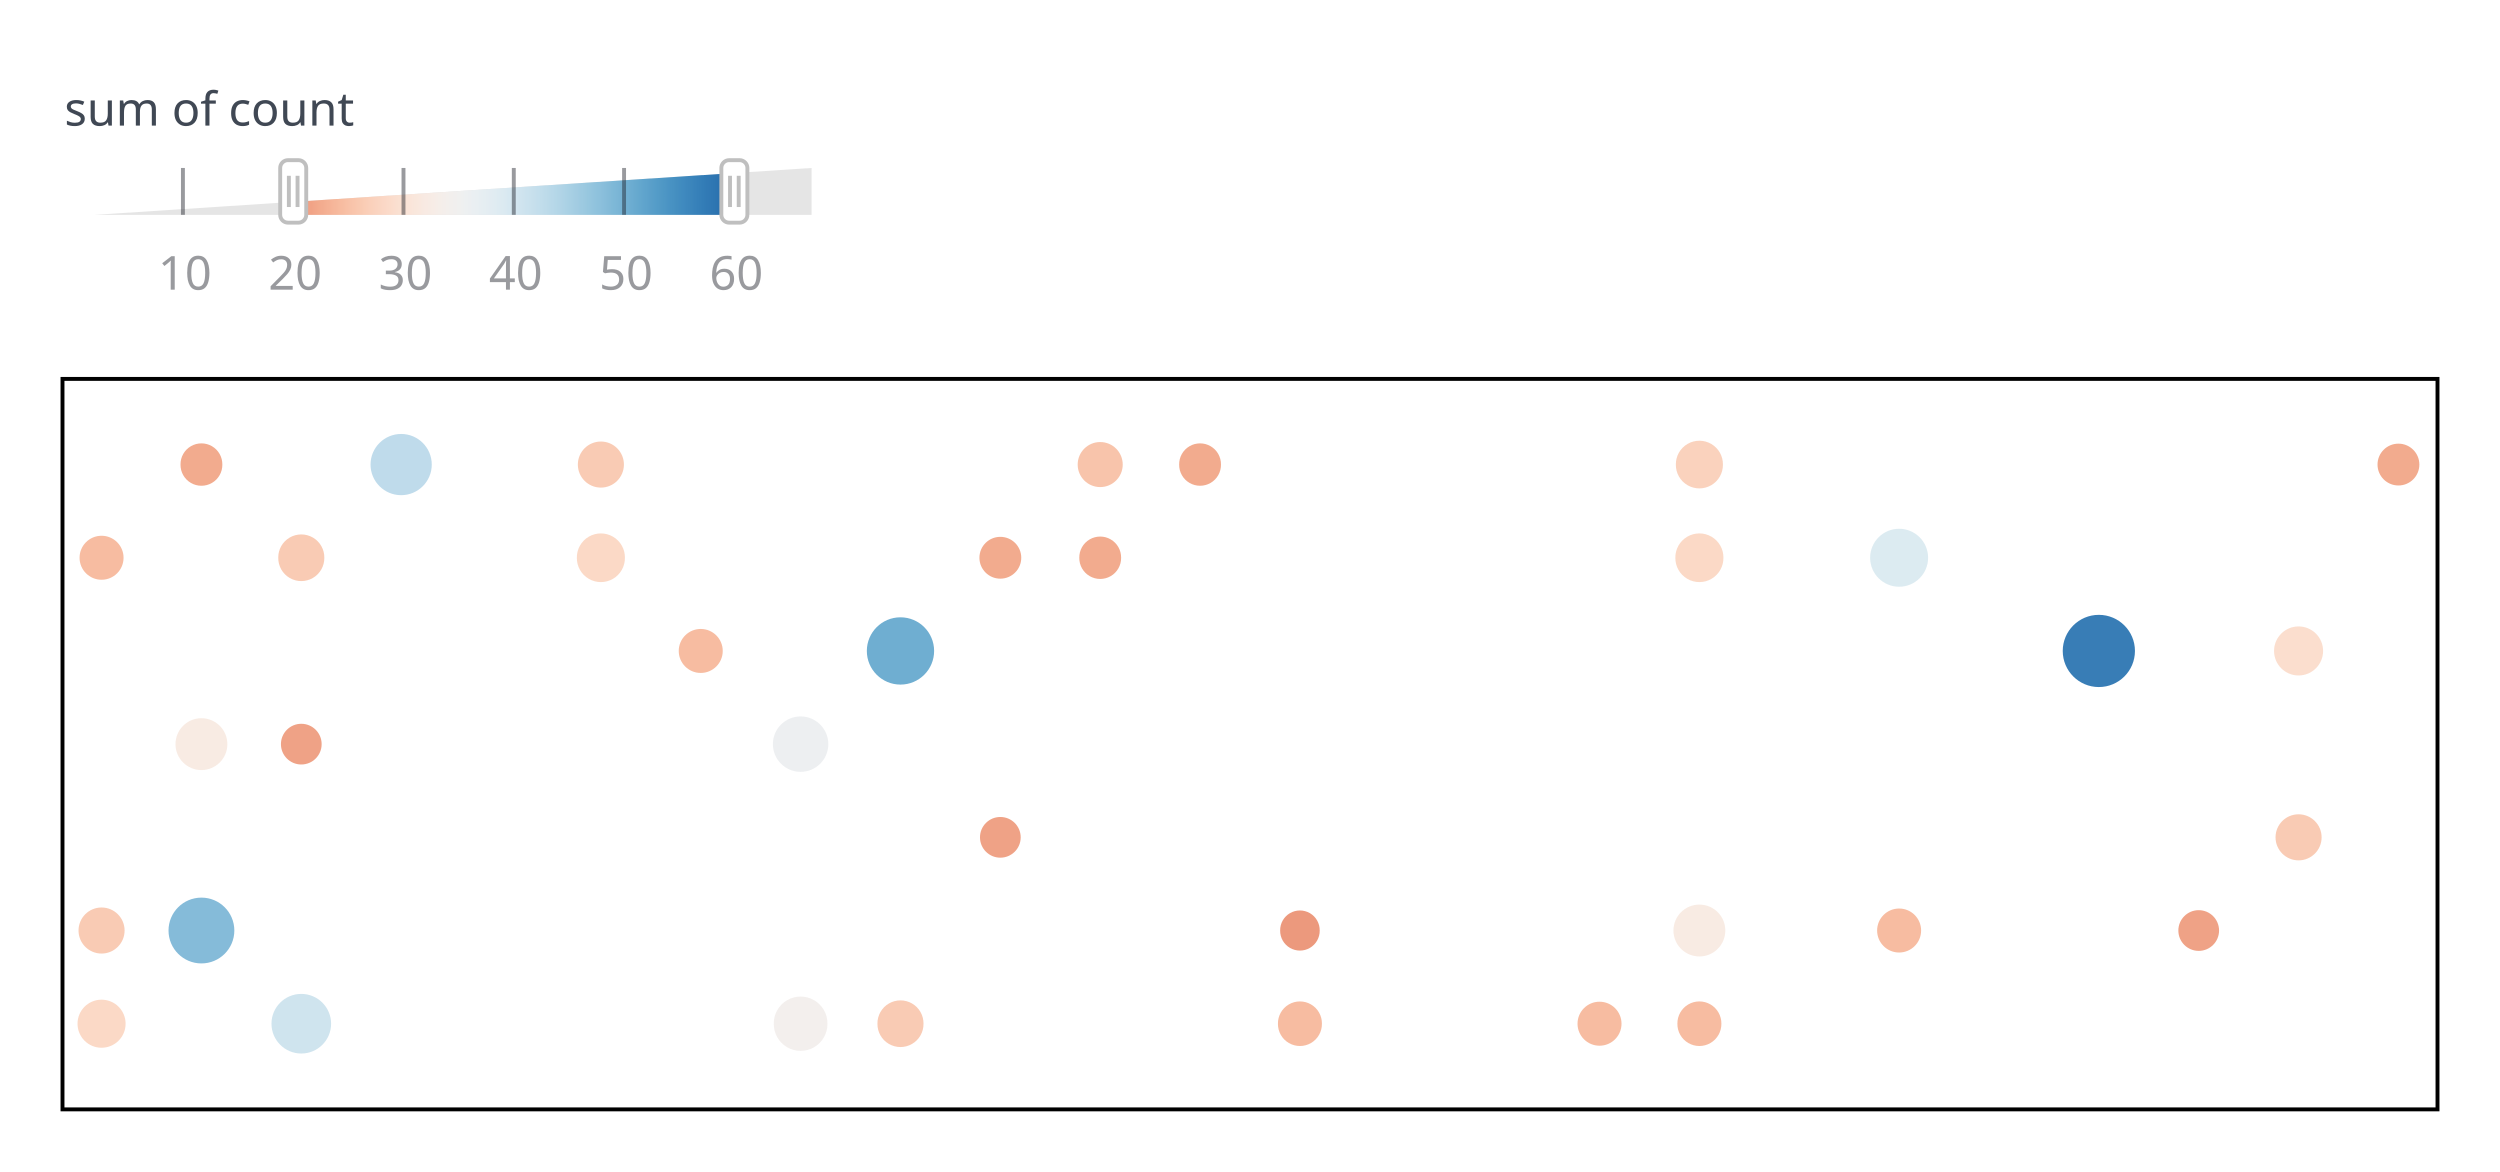
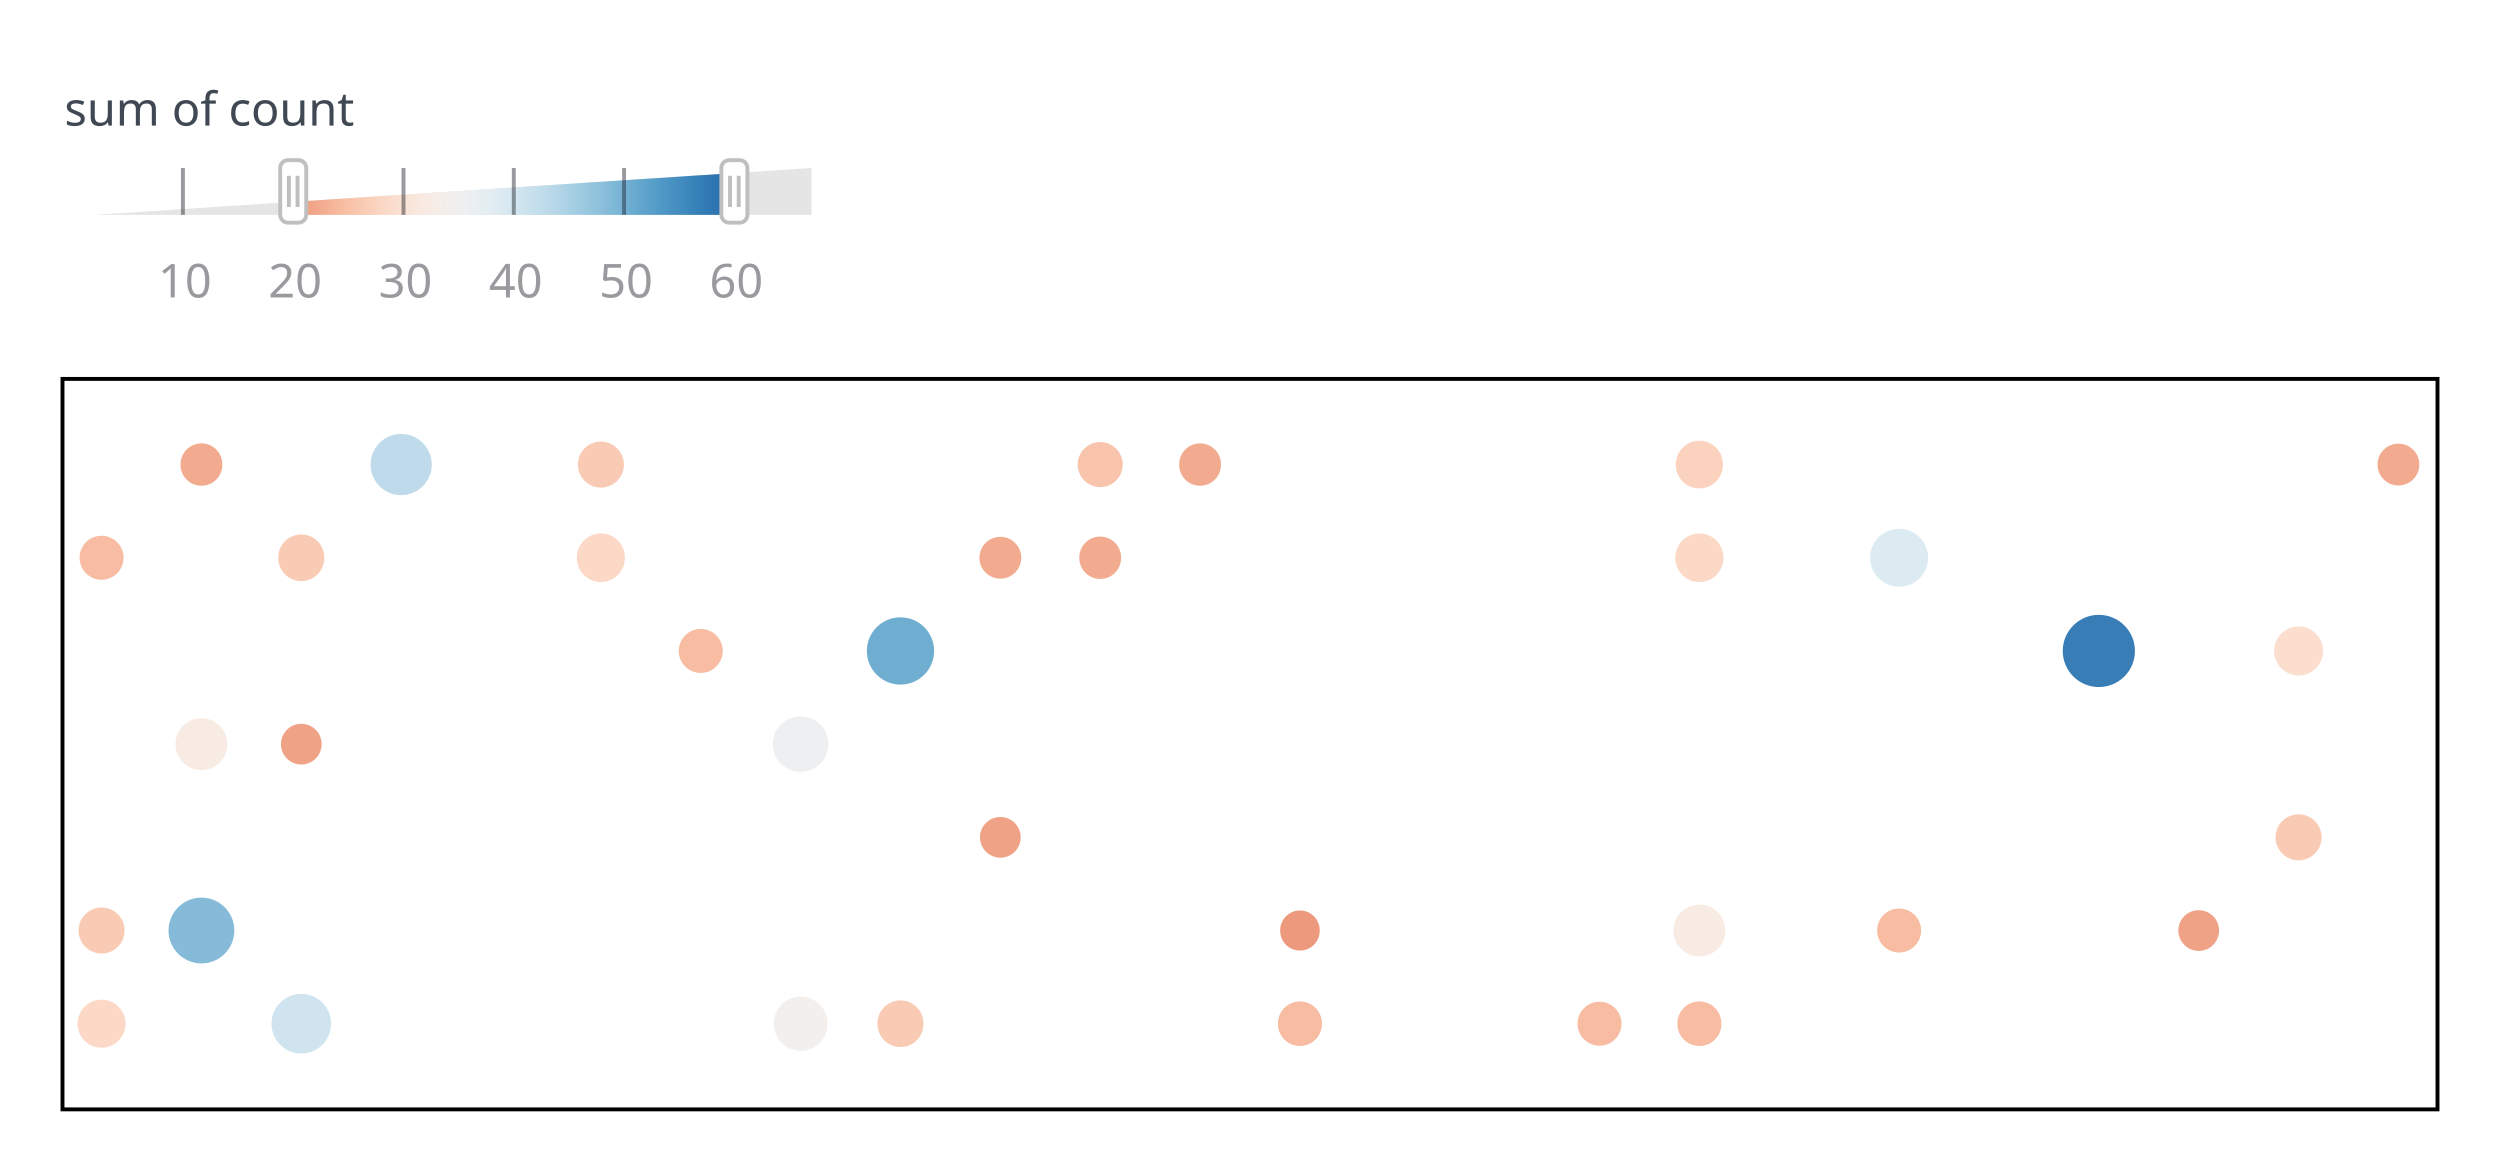
<svg xmlns="http://www.w3.org/2000/svg" width="640" height="300" style="background: transparent;" color-interpolation-filters="sRGB">
  <defs>
    <clipPath transform="matrix(1,0,0,1,-24.24,-43)" id="clip-path-92-91">
      <use href="#g-svg-92" transform="matrix(1,0,0,1,24.24,43)" />
    </clipPath>
    <linearGradient gradientUnits="userSpaceOnUse" id="g-pattern-2" x1="0" y1="6" x2="183.52" y2="6">
      <stop offset="0" stop-color="rgba(103,0,31,1)" />
      <stop offset="0.005" stop-color="rgba(107,1,32,1)" />
      <stop offset="0.01" stop-color="rgba(111,2,32,1)" />
      <stop offset="0.015" stop-color="rgba(114,4,33,1)" />
      <stop offset="0.02" stop-color="rgba(118,5,33,1)" />
      <stop offset="0.025" stop-color="rgba(122,6,34,1)" />
      <stop offset="0.03" stop-color="rgba(125,7,35,1)" />
      <stop offset="0.035" stop-color="rgba(129,9,35,1)" />
      <stop offset="0.04" stop-color="rgba(133,10,36,1)" />
      <stop offset="0.045" stop-color="rgba(136,12,37,1)" />
      <stop offset="0.05" stop-color="rgba(140,13,37,1)" />
      <stop offset="0.055" stop-color="rgba(143,15,38,1)" />
      <stop offset="0.06" stop-color="rgba(147,16,39,1)" />
      <stop offset="0.065" stop-color="rgba(150,18,40,1)" />
      <stop offset="0.07" stop-color="rgba(154,20,41,1)" />
      <stop offset="0.075" stop-color="rgba(157,22,42,1)" />
      <stop offset="0.08" stop-color="rgba(160,23,43,1)" />
      <stop offset="0.085" stop-color="rgba(163,25,44,1)" />
      <stop offset="0.09" stop-color="rgba(166,28,45,1)" />
      <stop offset="0.095" stop-color="rgba(169,30,46,1)" />
      <stop offset="0.101" stop-color="rgba(172,32,47,1)" />
      <stop offset="0.106" stop-color="rgba(175,35,48,1)" />
      <stop offset="0.111" stop-color="rgba(177,37,49,1)" />
      <stop offset="0.116" stop-color="rgba(180,40,51,1)" />
      <stop offset="0.121" stop-color="rgba(182,43,52,1)" />
      <stop offset="0.126" stop-color="rgba(185,46,53,1)" />
      <stop offset="0.131" stop-color="rgba(187,49,55,1)" />
      <stop offset="0.136" stop-color="rgba(189,52,56,1)" />
      <stop offset="0.141" stop-color="rgba(191,55,58,1)" />
      <stop offset="0.146" stop-color="rgba(193,58,59,1)" />
      <stop offset="0.151" stop-color="rgba(195,61,61,1)" />
      <stop offset="0.156" stop-color="rgba(197,65,63,1)" />
      <stop offset="0.161" stop-color="rgba(199,68,65,1)" />
      <stop offset="0.166" stop-color="rgba(201,72,66,1)" />
      <stop offset="0.171" stop-color="rgba(203,75,68,1)" />
      <stop offset="0.176" stop-color="rgba(205,79,70,1)" />
      <stop offset="0.181" stop-color="rgba(207,82,72,1)" />
      <stop offset="0.186" stop-color="rgba(208,86,74,1)" />
      <stop offset="0.191" stop-color="rgba(210,89,76,1)" />
      <stop offset="0.196" stop-color="rgba(212,93,78,1)" />
      <stop offset="0.201" stop-color="rgba(213,96,81,1)" />
      <stop offset="0.206" stop-color="rgba(215,100,83,1)" />
      <stop offset="0.211" stop-color="rgba(217,103,85,1)" />
      <stop offset="0.216" stop-color="rgba(218,107,87,1)" />
      <stop offset="0.221" stop-color="rgba(220,110,90,1)" />
      <stop offset="0.226" stop-color="rgba(221,114,92,1)" />
      <stop offset="0.231" stop-color="rgba(223,117,95,1)" />
      <stop offset="0.236" stop-color="rgba(224,121,97,1)" />
      <stop offset="0.241" stop-color="rgba(226,124,100,1)" />
      <stop offset="0.246" stop-color="rgba(227,128,102,1)" />
      <stop offset="0.251" stop-color="rgba(229,131,105,1)" />
      <stop offset="0.256" stop-color="rgba(230,134,108,1)" />
      <stop offset="0.261" stop-color="rgba(232,138,110,1)" />
      <stop offset="0.266" stop-color="rgba(233,141,113,1)" />
      <stop offset="0.271" stop-color="rgba(234,144,116,1)" />
      <stop offset="0.276" stop-color="rgba(235,148,119,1)" />
      <stop offset="0.281" stop-color="rgba(237,151,122,1)" />
      <stop offset="0.286" stop-color="rgba(238,154,125,1)" />
      <stop offset="0.291" stop-color="rgba(239,157,128,1)" />
      <stop offset="0.296" stop-color="rgba(240,160,131,1)" />
      <stop offset="0.302" stop-color="rgba(241,163,134,1)" />
      <stop offset="0.307" stop-color="rgba(242,166,137,1)" />
      <stop offset="0.312" stop-color="rgba(243,170,140,1)" />
      <stop offset="0.317" stop-color="rgba(243,172,143,1)" />
      <stop offset="0.322" stop-color="rgba(244,175,146,1)" />
      <stop offset="0.327" stop-color="rgba(245,178,149,1)" />
      <stop offset="0.332" stop-color="rgba(246,181,153,1)" />
      <stop offset="0.337" stop-color="rgba(246,184,156,1)" />
      <stop offset="0.342" stop-color="rgba(247,187,159,1)" />
      <stop offset="0.347" stop-color="rgba(247,189,162,1)" />
      <stop offset="0.352" stop-color="rgba(248,192,166,1)" />
      <stop offset="0.357" stop-color="rgba(248,195,169,1)" />
      <stop offset="0.362" stop-color="rgba(249,197,172,1)" />
      <stop offset="0.367" stop-color="rgba(249,200,175,1)" />
      <stop offset="0.372" stop-color="rgba(249,202,178,1)" />
      <stop offset="0.377" stop-color="rgba(250,205,181,1)" />
      <stop offset="0.382" stop-color="rgba(250,207,185,1)" />
      <stop offset="0.387" stop-color="rgba(250,209,188,1)" />
      <stop offset="0.392" stop-color="rgba(250,211,191,1)" />
      <stop offset="0.397" stop-color="rgba(250,213,194,1)" />
      <stop offset="0.402" stop-color="rgba(251,215,197,1)" />
      <stop offset="0.407" stop-color="rgba(251,217,200,1)" />
      <stop offset="0.412" stop-color="rgba(251,219,202,1)" />
      <stop offset="0.417" stop-color="rgba(251,221,205,1)" />
      <stop offset="0.422" stop-color="rgba(250,223,208,1)" />
      <stop offset="0.427" stop-color="rgba(250,225,210,1)" />
      <stop offset="0.432" stop-color="rgba(250,226,213,1)" />
      <stop offset="0.437" stop-color="rgba(250,228,216,1)" />
      <stop offset="0.442" stop-color="rgba(250,229,218,1)" />
      <stop offset="0.447" stop-color="rgba(249,231,220,1)" />
      <stop offset="0.452" stop-color="rgba(249,232,222,1)" />
      <stop offset="0.457" stop-color="rgba(248,233,225,1)" />
      <stop offset="0.462" stop-color="rgba(248,234,227,1)" />
      <stop offset="0.467" stop-color="rgba(247,235,228,1)" />
      <stop offset="0.472" stop-color="rgba(247,236,230,1)" />
      <stop offset="0.477" stop-color="rgba(246,237,232,1)" />
      <stop offset="0.482" stop-color="rgba(245,238,233,1)" />
      <stop offset="0.487" stop-color="rgba(244,238,235,1)" />
      <stop offset="0.492" stop-color="rgba(243,239,236,1)" />
      <stop offset="0.497" stop-color="rgba(242,239,237,1)" />
      <stop offset="0.503" stop-color="rgba(241,239,238,1)" />
      <stop offset="0.508" stop-color="rgba(240,240,239,1)" />
      <stop offset="0.513" stop-color="rgba(239,240,240,1)" />
      <stop offset="0.518" stop-color="rgba(237,240,241,1)" />
      <stop offset="0.523" stop-color="rgba(236,239,241,1)" />
      <stop offset="0.528" stop-color="rgba(234,239,242,1)" />
      <stop offset="0.533" stop-color="rgba(233,239,242,1)" />
      <stop offset="0.538" stop-color="rgba(231,238,242,1)" />
      <stop offset="0.543" stop-color="rgba(229,238,242,1)" />
      <stop offset="0.548" stop-color="rgba(228,237,242,1)" />
      <stop offset="0.553" stop-color="rgba(226,236,242,1)" />
      <stop offset="0.558" stop-color="rgba(224,236,242,1)" />
      <stop offset="0.563" stop-color="rgba(222,235,242,1)" />
      <stop offset="0.568" stop-color="rgba(220,234,241,1)" />
      <stop offset="0.573" stop-color="rgba(218,233,241,1)" />
      <stop offset="0.578" stop-color="rgba(215,232,241,1)" />
      <stop offset="0.583" stop-color="rgba(213,231,240,1)" />
      <stop offset="0.588" stop-color="rgba(211,230,240,1)" />
      <stop offset="0.593" stop-color="rgba(208,228,239,1)" />
      <stop offset="0.598" stop-color="rgba(206,227,238,1)" />
      <stop offset="0.603" stop-color="rgba(203,226,238,1)" />
      <stop offset="0.608" stop-color="rgba(201,225,237,1)" />
      <stop offset="0.613" stop-color="rgba(198,223,236,1)" />
      <stop offset="0.618" stop-color="rgba(195,222,236,1)" />
      <stop offset="0.623" stop-color="rgba(193,221,235,1)" />
      <stop offset="0.628" stop-color="rgba(190,219,234,1)" />
      <stop offset="0.633" stop-color="rgba(187,218,233,1)" />
      <stop offset="0.638" stop-color="rgba(184,216,233,1)" />
      <stop offset="0.643" stop-color="rgba(181,215,232,1)" />
      <stop offset="0.648" stop-color="rgba(178,213,231,1)" />
      <stop offset="0.653" stop-color="rgba(175,211,230,1)" />
      <stop offset="0.658" stop-color="rgba(171,210,229,1)" />
      <stop offset="0.663" stop-color="rgba(168,208,228,1)" />
      <stop offset="0.668" stop-color="rgba(165,206,227,1)" />
      <stop offset="0.673" stop-color="rgba(162,204,226,1)" />
      <stop offset="0.678" stop-color="rgba(158,202,225,1)" />
      <stop offset="0.683" stop-color="rgba(155,201,224,1)" />
      <stop offset="0.688" stop-color="rgba(151,199,223,1)" />
      <stop offset="0.693" stop-color="rgba(148,197,222,1)" />
      <stop offset="0.698" stop-color="rgba(144,195,221,1)" />
      <stop offset="0.704" stop-color="rgba(141,193,220,1)" />
      <stop offset="0.709" stop-color="rgba(137,190,219,1)" />
      <stop offset="0.714" stop-color="rgba(134,188,217,1)" />
      <stop offset="0.719" stop-color="rgba(130,186,216,1)" />
      <stop offset="0.724" stop-color="rgba(126,184,215,1)" />
      <stop offset="0.729" stop-color="rgba(123,182,214,1)" />
      <stop offset="0.734" stop-color="rgba(119,179,212,1)" />
      <stop offset="0.739" stop-color="rgba(115,177,211,1)" />
      <stop offset="0.744" stop-color="rgba(112,175,210,1)" />
      <stop offset="0.749" stop-color="rgba(108,172,209,1)" />
      <stop offset="0.754" stop-color="rgba(104,170,207,1)" />
      <stop offset="0.759" stop-color="rgba(101,168,206,1)" />
      <stop offset="0.764" stop-color="rgba(97,165,205,1)" />
      <stop offset="0.769" stop-color="rgba(94,163,204,1)" />
      <stop offset="0.774" stop-color="rgba(91,160,202,1)" />
      <stop offset="0.779" stop-color="rgba(87,158,201,1)" />
      <stop offset="0.784" stop-color="rgba(84,156,200,1)" />
      <stop offset="0.789" stop-color="rgba(81,153,198,1)" />
      <stop offset="0.794" stop-color="rgba(78,151,197,1)" />
      <stop offset="0.799" stop-color="rgba(75,148,196,1)" />
      <stop offset="0.804" stop-color="rgba(72,146,195,1)" />
      <stop offset="0.809" stop-color="rgba(70,144,193,1)" />
      <stop offset="0.814" stop-color="rgba(67,141,192,1)" />
      <stop offset="0.819" stop-color="rgba(64,139,191,1)" />
      <stop offset="0.824" stop-color="rgba(62,136,190,1)" />
      <stop offset="0.829" stop-color="rgba(60,134,188,1)" />
      <stop offset="0.834" stop-color="rgba(58,132,187,1)" />
      <stop offset="0.839" stop-color="rgba(55,129,186,1)" />
      <stop offset="0.844" stop-color="rgba(53,127,184,1)" />
      <stop offset="0.849" stop-color="rgba(51,125,183,1)" />
      <stop offset="0.854" stop-color="rgba(49,122,181,1)" />
      <stop offset="0.859" stop-color="rgba(48,120,180,1)" />
      <stop offset="0.864" stop-color="rgba(46,118,178,1)" />
      <stop offset="0.869" stop-color="rgba(44,115,176,1)" />
      <stop offset="0.874" stop-color="rgba(42,113,174,1)" />
      <stop offset="0.879" stop-color="rgba(41,111,172,1)" />
      <stop offset="0.884" stop-color="rgba(39,108,170,1)" />
      <stop offset="0.889" stop-color="rgba(37,106,168,1)" />
      <stop offset="0.894" stop-color="rgba(36,103,166,1)" />
      <stop offset="0.899" stop-color="rgba(34,101,164,1)" />
      <stop offset="0.905" stop-color="rgba(33,98,161,1)" />
      <stop offset="0.91" stop-color="rgba(31,96,158,1)" />
      <stop offset="0.915" stop-color="rgba(30,93,156,1)" />
      <stop offset="0.92" stop-color="rgba(28,91,153,1)" />
      <stop offset="0.925" stop-color="rgba(27,88,150,1)" />
      <stop offset="0.93" stop-color="rgba(25,85,147,1)" />
      <stop offset="0.935" stop-color="rgba(24,83,144,1)" />
      <stop offset="0.94" stop-color="rgba(22,80,140,1)" />
      <stop offset="0.945" stop-color="rgba(21,78,137,1)" />
      <stop offset="0.95" stop-color="rgba(19,75,134,1)" />
      <stop offset="0.955" stop-color="rgba(18,72,130,1)" />
      <stop offset="0.96" stop-color="rgba(16,70,127,1)" />
      <stop offset="0.965" stop-color="rgba(15,67,123,1)" />
      <stop offset="0.97" stop-color="rgba(13,64,119,1)" />
      <stop offset="0.975" stop-color="rgba(12,62,116,1)" />
      <stop offset="0.98" stop-color="rgba(11,59,112,1)" />
      <stop offset="0.985" stop-color="rgba(9,56,108,1)" />
      <stop offset="0.99" stop-color="rgba(8,53,105,1)" />
      <stop offset="0.995" stop-color="rgba(6,51,101,1)" />
      <stop offset="1" stop-color="rgba(5,48,97,1)" />
    </linearGradient>
  </defs>
  <g id="g-svg-camera">
    <g id="g-root" fill="none">
      <g id="g-svg-8" fill="none" class="view">
        <g>
          <path id="g-svg-9" fill="rgba(0,0,0,0)" class="area" d="M 0,0 l 640,0 l 0,300 l-640 0 z" x="0" y="0" width="640" height="300" />
        </g>
        <g>
          <path id="g-svg-10" fill="rgba(0,0,0,0)" class="area" d="M 16,16 l 608,0 l 0,268 l-608 0 z" x="16" y="16" width="608" height="268" />
        </g>
        <g>
          <path id="g-svg-11" fill="rgba(0,0,0,0)" class="area" d="M 16,97 l 608,0 l 0,187 l-608 0 z" x="16" y="97" width="608" height="187" stroke-width="1" stroke="rgba(0,0,0,1)" />
        </g>
        <g>
          <path id="g-svg-12" fill="rgba(0,0,0,0)" class="area" d="M 26,107 l 588,0 l 0,167 l-588 0 z" x="26" y="107" width="588" height="167" />
        </g>
        <g id="g-svg-13" fill="none" class="component">
          <g id="g-svg-14" fill="none" x="16" y="16" width="608" height="69" transform="matrix(1,0,0,1,16,16)">
            <g id="g-svg-15" fill="none" class="legend-continuous" width="200" height="69">
              <g id="g-svg-16" fill="none" width="200" height="69" class="legend-title">
                <g>
                  <text id="g-svg-17" fill="rgba(44,53,66,1)" class="title-text" dominant-baseline="central" paint-order="stroke" dx="0.5" dy="11.5px" font-weight="normal" font-size="12" font-family="sans-serif" fill-opacity="0.9" x="0" y="0" text-anchor="left">
                    sum of count
                  </text>
                </g>
              </g>
              <g id="g-svg-18" fill="none" transform="matrix(1,0,0,1,0,27)" class="legend-content-group">
                <g id="g-svg-63" fill="none" class="legend-ribbon-group">
                  <g id="g-svg-87" fill="none" transform="matrix(1,0,0,1,8.24,0)" class="legend-ribbon">
                    <g id="g-svg-88" fill="none" class="ribbon-background-group">
                      <g>
                        <path id="g-svg-89" fill="rgba(229,229,229,1)" class="ribbon-background" d="M 0,12 L 183.52,0 L 183.52,12 Z" />
                      </g>
                    </g>
                    <g id="g-svg-90" fill="none" class="ribbon-ribbon-group">
                      <g clip-path="url(#clip-path-92-91)">
                        <path id="g-svg-91" fill="url(#g-pattern-2)" class="ribbon-ribbon" d="M 0,12 L 183.52,0 L 183.52,12 Z" />
                        <g>
                          <path id="g-svg-92" fill="none" d="M 50.821,0 L 50.821,12 L 163.756,12 L 163.756,0 Z" class="ribbon-clip-path" />
                        </g>
                      </g>
                    </g>
                  </g>
                </g>
                <g id="g-svg-19" fill="none" class="legend-label-group">
                  <g id="g-svg-20" fill="none" class="legend-label">
                    <g id="g-svg-21" fill="none" class="axis-grid-group" />
                    <g id="g-svg-22" fill="none" class="axis-main-group">
                      <g id="g-svg-23" fill="none" class="axis-line-group" />
                      <g id="g-svg-24" fill="none" class="axis-tick-group">
                        <g id="g-svg-25" fill="none" transform="matrix(1,0,0,1,30.82708,12)" class="axis-tick">
                          <g>
                            <line id="g-svg-316" fill="none" x1="0" y1="0" x2="0" y2="-12" class="axis-tick-item" stroke-width="1" stroke="rgba(29,33,41,1)" stroke-opacity="0.45" />
                          </g>
                        </g>
                        <g id="g-svg-26" fill="none" transform="matrix(1,0,0,1,59.06092,12)" class="axis-tick">
                          <g>
                            <line id="g-svg-317" fill="none" x1="0" y1="0" x2="0" y2="-12" class="axis-tick-item" stroke-width="1" stroke="rgba(29,33,41,1)" stroke-opacity="0.45" />
                          </g>
                        </g>
                        <g id="g-svg-27" fill="none" transform="matrix(1,0,0,1,87.29477,12)" class="axis-tick">
                          <g>
                            <line id="g-svg-318" fill="none" x1="0" y1="0" x2="0" y2="-12" class="axis-tick-item" stroke-width="1" stroke="rgba(29,33,41,1)" stroke-opacity="0.45" />
                          </g>
                        </g>
                        <g id="g-svg-28" fill="none" transform="matrix(1,0,0,1,115.5286,12)" class="axis-tick">
                          <g>
                            <line id="g-svg-319" fill="none" x1="0" y1="0" x2="0" y2="-12" class="axis-tick-item" stroke-width="1" stroke="rgba(29,33,41,1)" stroke-opacity="0.45" />
                          </g>
                        </g>
                        <g id="g-svg-29" fill="none" transform="matrix(1,0,0,1,143.7625,12)" class="axis-tick">
                          <g>
                            <line id="g-svg-320" fill="none" x1="0" y1="0" x2="0" y2="-12" class="axis-tick-item" stroke-width="1" stroke="rgba(29,33,41,1)" stroke-opacity="0.45" />
                          </g>
                        </g>
                        <g id="g-svg-30" fill="none" transform="matrix(1,0,0,1,171.9963,12)" class="axis-tick">
                          <g>
                            <line id="g-svg-321" fill="none" x1="0" y1="0" x2="0" y2="-12" class="axis-tick-item" stroke-width="1" stroke="rgba(29,33,41,1)" stroke-opacity="0.45" />
                          </g>
                        </g>
                      </g>
                      <g id="g-svg-37" fill="none" class="axis-label-group">
-                         <g id="g-svg-38" fill="none" transform="matrix(1,0,0,1,30.82708,15)" class="axis-label">
+                         <g id="g-svg-38" fill="none" transform="matrix(1,0,0,1,30.82708,17)" class="axis-label">
                          <g>
                            <text id="g-svg-322" fill="rgba(29,33,41,1)" dominant-baseline="central" paint-order="stroke" dx="0.5" font-family="sans-serif" font-size="12" font-style="normal" font-variant="normal" font-weight="normal" stroke-width="1" text-anchor="middle" class="axis-label-item" dy="11.5px" fill-opacity="0.45" visibility="visible">
                              10
                            </text>
                          </g>
                        </g>
-                         <g id="g-svg-39" fill="none" transform="matrix(1,0,0,1,59.06092,15)" class="axis-label">
+                         <g id="g-svg-39" fill="none" transform="matrix(1,0,0,1,59.06092,17)" class="axis-label">
                          <g>
                            <text id="g-svg-323" fill="rgba(29,33,41,1)" dominant-baseline="central" paint-order="stroke" dx="0.5" font-family="sans-serif" font-size="12" font-style="normal" font-variant="normal" font-weight="normal" stroke-width="1" text-anchor="middle" class="axis-label-item" dy="11.5px" fill-opacity="0.45" visibility="visible">
                              20
                            </text>
                          </g>
                        </g>
-                         <g id="g-svg-40" fill="none" transform="matrix(1,0,0,1,87.29477,15)" class="axis-label">
+                         <g id="g-svg-40" fill="none" transform="matrix(1,0,0,1,87.29477,17)" class="axis-label">
                          <g>
                            <text id="g-svg-324" fill="rgba(29,33,41,1)" dominant-baseline="central" paint-order="stroke" dx="0.5" font-family="sans-serif" font-size="12" font-style="normal" font-variant="normal" font-weight="normal" stroke-width="1" text-anchor="middle" class="axis-label-item" dy="11.5px" fill-opacity="0.45" visibility="visible">
                              30
                            </text>
                          </g>
                        </g>
-                         <g id="g-svg-41" fill="none" transform="matrix(1,0,0,1,115.5286,15)" class="axis-label">
+                         <g id="g-svg-41" fill="none" transform="matrix(1,0,0,1,115.5286,17)" class="axis-label">
                          <g>
                            <text id="g-svg-325" fill="rgba(29,33,41,1)" dominant-baseline="central" paint-order="stroke" dx="0.5" font-family="sans-serif" font-size="12" font-style="normal" font-variant="normal" font-weight="normal" stroke-width="1" text-anchor="middle" class="axis-label-item" dy="11.5px" fill-opacity="0.45" visibility="visible">
                              40
                            </text>
                          </g>
                        </g>
-                         <g id="g-svg-42" fill="none" transform="matrix(1,0,0,1,143.7625,15)" class="axis-label">
+                         <g id="g-svg-42" fill="none" transform="matrix(1,0,0,1,143.7625,17)" class="axis-label">
                          <g>
                            <text id="g-svg-326" fill="rgba(29,33,41,1)" dominant-baseline="central" paint-order="stroke" dx="0.5" font-family="sans-serif" font-size="12" font-style="normal" font-variant="normal" font-weight="normal" stroke-width="1" text-anchor="middle" class="axis-label-item" dy="11.5px" fill-opacity="0.45" visibility="visible">
                              50
                            </text>
                          </g>
                        </g>
-                         <g id="g-svg-43" fill="none" transform="matrix(1,0,0,1,171.9963,15)" class="axis-label">
+                         <g id="g-svg-43" fill="none" transform="matrix(1,0,0,1,171.9963,17)" class="axis-label">
                          <g>
                            <text id="g-svg-327" fill="rgba(29,33,41,1)" dominant-baseline="central" paint-order="stroke" dx="0.5" font-family="sans-serif" font-size="12" font-style="normal" font-variant="normal" font-weight="normal" stroke-width="1" text-anchor="middle" class="axis-label-item" dy="11.5px" fill-opacity="0.45" visibility="visible">
                              60
                            </text>
                          </g>
                        </g>
                      </g>
                    </g>
                    <g id="g-svg-50" fill="none" class="axis-title-group" />
                  </g>
                </g>
                <g id="g-svg-64" fill="none" class="legend-handles-group">
                  <g id="g-svg-65" fill="none" x="0" y="0" height="12" width="10" transform="matrix(1,0,0,1,59.06092,6)" class="legend-handle legend-start-handle">
                    <g id="g-svg-66" fill="none" class="handle-icon-group">
                      <g id="g-svg-328" fill="none" x="0" y="0" class="handle-icon">
                        <g>
                          <path id="g-svg-329" fill="rgba(255,255,255,1)" class="handle-icon-rect" stroke-width="1" stroke="rgba(191,191,191,1)" d="M -1.333,-8 l 2.667,0 a 2,2,0,0,1,2,2 l 0,12 a 2,2,0,0,1,-2,2 l -2.667,0 a 2,2,0,0,1,-2,-2 l 0,-12 a 2,2,0,0,1,2,-2 z" width="6.667" height="16" x="-3.333" y="-8" />
                          <g>
                            <line id="g-svg-330" fill="rgba(255,255,255,1)" x1="-1.111" y1="-4" x2="-1.111" y2="4" class="handle-icon-line-1" stroke-width="1" stroke="rgba(191,191,191,1)" />
                          </g>
                          <g>
                            <line id="g-svg-331" fill="rgba(255,255,255,1)" x1="1.111" y1="-4" x2="1.111" y2="4" class="handle-icon-line-2" stroke-width="1" stroke="rgba(191,191,191,1)" />
                          </g>
                        </g>
                      </g>
                    </g>
                    <g id="g-svg-71" fill="none" class="handle-label-group" />
                  </g>
                  <g id="g-svg-72" fill="none" x="0" y="0" height="12" width="10" transform="matrix(1,0,0,1,171.9963,6)" class="legend-handle legend-end-handle">
                    <g id="g-svg-73" fill="none" class="handle-icon-group">
                      <g id="g-svg-332" fill="none" x="0" y="0" class="handle-icon">
                        <g>
                          <path id="g-svg-333" fill="rgba(255,255,255,1)" class="handle-icon-rect" stroke-width="1" stroke="rgba(191,191,191,1)" d="M -1.333,-8 l 2.667,0 a 2,2,0,0,1,2,2 l 0,12 a 2,2,0,0,1,-2,2 l -2.667,0 a 2,2,0,0,1,-2,-2 l 0,-12 a 2,2,0,0,1,2,-2 z" width="6.667" height="16" x="-3.333" y="-8" />
                          <g>
                            <line id="g-svg-334" fill="rgba(255,255,255,1)" x1="-1.111" y1="-4" x2="-1.111" y2="4" class="handle-icon-line-1" stroke-width="1" stroke="rgba(191,191,191,1)" />
                          </g>
                          <g>
                            <line id="g-svg-335" fill="rgba(255,255,255,1)" x1="1.111" y1="-4" x2="1.111" y2="4" class="handle-icon-line-2" stroke-width="1" stroke="rgba(191,191,191,1)" />
                          </g>
                        </g>
                      </g>
                    </g>
                    <g id="g-svg-78" fill="none" class="handle-label-group" />
                  </g>
                </g>
                <g id="g-svg-93" fill="none" class="legend-indicator">
                  <g id="g-svg-94" fill="none">
                    <g>
                      <path id="g-svg-96" fill="rgba(38,38,38,1)" class="indicator-background" stroke-linecap="round" stroke-width="1" stroke="rgba(51,51,51,1)" d="M -4,-2 L 4,-2 A 0 0 0 0 1 4 -2 L 4,2 A 0 0 0 0 1 4 2 L -4,2 A 0 0 0 0 1 -4 2 L -4,2 L -4,5 L -10.928,0 L -4,-5 L -4,-2 A 0 0 0 0 1 -4 -2 Z" visibility="hidden" />
                    </g>
                    <g id="g-svg-95" fill="none" class="indicator-label-group" />
                  </g>
                </g>
              </g>
            </g>
          </g>
        </g>
        <g transform="matrix(1,0,0,1,16,97)">
          <path id="g-svg-117" fill="rgba(0,0,0,0)" class="plot" d="M 0,0 l 608,0 l 0,187 l-608 0 z" width="608" height="187" />
          <g id="g-svg-118" fill="none" class="main-layer">
            <g>
              <path id="g-svg-120" fill="rgba(239,158,128,1)" d="M 234.876,117.357 A 5.211 5.211 0 1 0 245.298 117.357 A 5.211 5.211 0 1 0 234.876 117.357 Z" r="3" fill-opacity="0.95" stroke-width="0" stroke="rgba(239,158,128,1)" class="element" />
            </g>
            <g>
              <path id="g-svg-126" fill="rgba(249,201,177,1)" d="M 566.537,117.357 A 5.898 5.898 0 1 0 578.333 117.357 A 5.898 5.898 0 1 0 566.537 117.357 Z" r="3" fill-opacity="0.95" stroke-width="0" stroke="rgba(249,201,177,1)" class="element" />
            </g>
            <g>
              <path id="g-svg-131" fill="rgba(247,185,157,1)" d="M 464.542,141.214 A 5.632 5.632 0 1 0 475.806 141.214 A 5.632 5.632 0 1 0 464.542 141.214 Z" r="3" fill-opacity="0.95" stroke-width="0" stroke="rgba(247,185,157,1)" class="element" />
            </g>
            <g>
              <path id="g-svg-133" fill="rgba(239,158,128,1)" d="M 541.658,141.214 A 5.211 5.211 0 1 0 552.081 141.214 A 5.211 5.211 0 1 0 541.658 141.214 Z" r="3" fill-opacity="0.95" stroke-width="0" stroke="rgba(239,158,128,1)" class="element" />
            </g>
            <g>
              <path id="g-svg-135" fill="rgba(243,239,236,1)" d="M 182.086,165.071 A 6.871 6.871 0 1 0 195.827 165.071 A 6.871 6.871 0 1 0 182.086 165.071 Z" r="3" fill-opacity="0.95" stroke-width="0" stroke="rgba(243,239,236,1)" class="element" />
            </g>
            <g>
              <path id="g-svg-136" fill="rgba(249,201,177,1)" d="M 208.624,165.071 A 5.898 5.898 0 1 0 220.419 165.071 A 5.898 5.898 0 1 0 208.624 165.071 Z" r="3" fill-opacity="0.95" stroke-width="0" stroke="rgba(249,201,177,1)" class="element" />
            </g>
            <g>
              <path id="g-svg-137" fill="rgba(247,185,157,1)" d="M 413.412,165.071 A 5.632 5.632 0 1 0 424.675 165.071 A 5.632 5.632 0 1 0 413.412 165.071 Z" r="3" fill-opacity="0.95" stroke-width="0" stroke="rgba(247,185,157,1)" class="element" />
            </g>
            <g>
              <path id="g-svg-141" fill="rgba(242,167,137,1)" d="M 30.211,21.929 A 5.355 5.355 0 1 0 40.92 21.929 A 5.355 5.355 0 1 0 30.211 21.929 Z" r="3" fill-opacity="0.95" stroke-width="0" stroke="rgba(242,167,137,1)" class="element" />
            </g>
            <g>
              <path id="g-svg-143" fill="rgba(249,201,177,1)" d="M 131.928,21.929 A 5.898 5.898 0 1 0 143.724 21.929 A 5.898 5.898 0 1 0 131.928 21.929 Z" r="3" fill-opacity="0.95" stroke-width="0" stroke="rgba(249,201,177,1)" class="element" />
            </g>
            <g>
              <path id="g-svg-147" fill="rgba(242,167,137,1)" d="M 592.645,21.929 A 5.355 5.355 0 1 0 603.355 21.929 A 5.355 5.355 0 1 0 592.645 21.929 Z" r="3" fill-opacity="0.95" stroke-width="0" stroke="rgba(242,167,137,1)" class="element" />
            </g>
            <g>
              <path id="g-svg-150" fill="rgba(251,215,196,1)" d="M 131.673,45.786 A 6.154 6.154 0 1 0 143.98 45.786 A 6.154 6.154 0 1 0 131.673 45.786 Z" r="3" fill-opacity="0.95" stroke-width="0" stroke="rgba(251,215,196,1)" class="element" />
            </g>
            <g>
              <path id="g-svg-155" fill="rgba(219,234,241,1)" d="M 462.753,45.786 A 7.421 7.421 0 1 0 477.595 45.786 A 7.421 7.421 0 1 0 462.753 45.786 Z" r="3" fill-opacity="0.95" stroke-width="0" stroke="rgba(219,234,241,1)" class="element" />
            </g>
            <g>
              <path id="g-svg-159" fill="rgba(104,170,207,1)" d="M 205.909,69.643 A 8.612 8.612 0 1 0 223.134 69.643 A 8.612 8.612 0 1 0 205.909 69.643 Z" r="3" fill-opacity="0.95" stroke-width="0" stroke="rgba(104,170,207,1)" class="element" />
            </g>
            <g>
              <path id="g-svg-165" fill="rgba(251,221,204,1)" d="M 566.157,69.643 A 6.278 6.278 0 1 0 578.713 69.643 A 6.278 6.278 0 1 0 566.157 69.643 Z" r="3" fill-opacity="0.95" stroke-width="0" stroke="rgba(251,221,204,1)" class="element" />
            </g>
            <g>
              <path id="g-svg-182" fill="rgba(248,234,226,1)" d="M 412.404,141.214 A 6.639 6.639 0 1 0 425.683 141.214 A 6.639 6.639 0 1 0 412.404 141.214 Z" r="3" fill-opacity="0.95" stroke-width="0" stroke="rgba(248,234,226,1)" class="element" />
            </g>
            <g>
              <path id="g-svg-192" fill="rgba(247,185,157,1)" d="M 4.368,45.786 A 5.632 5.632 0 1 0 15.632 45.786 A 5.632 5.632 0 1 0 4.368 45.786 Z" r="3" fill-opacity="0.95" stroke-width="0" stroke="rgba(247,185,157,1)" class="element" />
            </g>
            <g>
              <path id="g-svg-195" fill="rgba(242,167,137,1)" d="M 234.732,45.786 A 5.355 5.355 0 1 0 245.442 45.786 A 5.355 5.355 0 1 0 234.732 45.786 Z" r="3" fill-opacity="0.95" stroke-width="0" stroke="rgba(242,167,137,1)" class="element" />
            </g>
            <g>
              <path id="g-svg-196" fill="rgba(251,215,196,1)" d="M 412.89,45.786 A 6.154 6.154 0 1 0 425.197 45.786 A 6.154 6.154 0 1 0 412.89 45.786 Z" r="3" fill-opacity="0.95" stroke-width="0" stroke="rgba(251,215,196,1)" class="element" />
            </g>
            <g>
              <path id="g-svg-209" fill="rgba(235,148,119,1)" d="M 311.718,141.214 A 5.065 5.065 0 1 0 321.847 141.214 A 5.065 5.065 0 1 0 311.718 141.214 Z" r="3" fill-opacity="0.95" stroke-width="0" stroke="rgba(235,148,119,1)" class="element" />
            </g>
            <g>
              <path id="g-svg-212" fill="rgba(205,227,238,1)" d="M 53.499,165.071 A 7.631 7.631 0 1 0 68.762 165.071 A 7.631 7.631 0 1 0 53.499 165.071 Z" r="3" fill-opacity="0.95" stroke-width="0" stroke="rgba(205,227,238,1)" class="element" />
            </g>
            <g>
              <path id="g-svg-214" fill="rgba(248,193,167,1)" d="M 259.886,21.929 A 5.766 5.766 0 1 0 271.418 21.929 A 5.766 5.766 0 1 0 259.886 21.929 Z" r="3" fill-opacity="0.95" stroke-width="0" stroke="rgba(248,193,167,1)" class="element" />
            </g>
            <g>
              <path id="g-svg-215" fill="rgba(242,167,137,1)" d="M 285.863,21.929 A 5.355 5.355 0 1 0 296.572 21.929 A 5.355 5.355 0 1 0 285.863 21.929 Z" r="3" fill-opacity="0.95" stroke-width="0" stroke="rgba(242,167,137,1)" class="element" />
            </g>
            <g>
              <path id="g-svg-218" fill="rgba(249,201,177,1)" d="M 55.233,45.786 A 5.898 5.898 0 1 0 67.028 45.786 A 5.898 5.898 0 1 0 55.233 45.786 Z" r="3" fill-opacity="0.95" stroke-width="0" stroke="rgba(249,201,177,1)" class="element" />
            </g>
            <g>
              <path id="g-svg-222" fill="rgba(247,185,157,1)" d="M 157.759,69.643 A 5.632 5.632 0 1 0 169.023 69.643 A 5.632 5.632 0 1 0 157.759 69.643 Z" r="3" fill-opacity="0.95" stroke-width="0" stroke="rgba(247,185,157,1)" class="element" />
            </g>
            <g>
              <path id="g-svg-225" fill="rgba(47,119,179,1)" d="M 512.061,69.643 A 9.243 9.243 0 1 0 530.547 69.643 A 9.243 9.243 0 1 0 512.061 69.643 Z" r="3" fill-opacity="0.95" stroke-width="0" stroke="rgba(47,119,179,1)" class="element" />
            </g>
            <g>
              <path id="g-svg-231" fill="rgba(249,201,177,1)" d="M 4.102,141.214 A 5.898 5.898 0 1 0 15.898 141.214 A 5.898 5.898 0 1 0 4.102 141.214 Z" r="3" fill-opacity="0.95" stroke-width="0" stroke="rgba(249,201,177,1)" class="element" />
            </g>
            <g>
              <path id="g-svg-237" fill="rgba(250,208,186,1)" d="M 413.017,21.929 A 6.027 6.027 0 1 0 425.07 21.929 A 6.027 6.027 0 1 0 413.017 21.929 Z" r="3" fill-opacity="0.95" stroke-width="0" stroke="rgba(250,208,186,1)" class="element" />
            </g>
            <g>
              <path id="g-svg-240" fill="rgba(236,239,241,1)" d="M 181.861,93.5 A 7.095 7.095 0 1 0 196.052 93.5 A 7.095 7.095 0 1 0 181.861 93.5 Z" r="3" fill-opacity="0.95" stroke-width="0" stroke="rgba(236,239,241,1)" class="element" />
            </g>
            <g>
              <path id="g-svg-248" fill="rgba(247,185,157,1)" d="M 387.846,165.071 A 5.632 5.632 0 1 0 399.11 165.071 A 5.632 5.632 0 1 0 387.846 165.071 Z" r="3" fill-opacity="0.95" stroke-width="0" stroke="rgba(247,185,157,1)" class="element" />
            </g>
            <g>
              <path id="g-svg-255" fill="rgba(248,234,226,1)" d="M 28.926,93.5 A 6.639 6.639 0 1 0 42.204 93.5 A 6.639 6.639 0 1 0 28.926 93.5 Z" r="3" fill-opacity="0.95" stroke-width="0" stroke="rgba(248,234,226,1)" class="element" />
            </g>
            <g>
              <path id="g-svg-256" fill="rgba(239,158,128,1)" d="M 55.919,93.5 A 5.211 5.211 0 1 0 66.342 93.5 A 5.211 5.211 0 1 0 55.919 93.5 Z" r="3" fill-opacity="0.95" stroke-width="0" stroke="rgba(239,158,128,1)" class="element" />
            </g>
            <g>
              <path id="g-svg-257" fill="rgba(127,184,215,1)" d="M 27.141,141.214 A 8.424 8.424 0 1 0 43.99 141.214 A 8.424 8.424 0 1 0 27.141 141.214 Z" r="3" fill-opacity="0.95" stroke-width="0" stroke="rgba(127,184,215,1)" class="element" />
            </g>
            <g>
              <path id="g-svg-260" fill="rgba(188,218,234,1)" d="M 78.859,21.929 A 7.836 7.836 0 1 0 94.532 21.929 A 7.836 7.836 0 1 0 78.859 21.929 Z" r="3" fill-opacity="0.95" stroke-width="0" stroke="rgba(188,218,234,1)" class="element" />
            </g>
            <g>
              <path id="g-svg-268" fill="rgba(251,215,196,1)" d="M 3.846,165.071 A 6.154 6.154 0 1 0 16.154 165.071 A 6.154 6.154 0 1 0 3.846 165.071 Z" r="3" fill-opacity="0.95" stroke-width="0" stroke="rgba(251,215,196,1)" class="element" />
            </g>
            <g>
              <path id="g-svg-277" fill="rgba(247,185,157,1)" d="M 311.151,165.071 A 5.632 5.632 0 1 0 322.414 165.071 A 5.632 5.632 0 1 0 311.151 165.071 Z" r="3" fill-opacity="0.95" stroke-width="0" stroke="rgba(247,185,157,1)" class="element" />
            </g>
            <g>
              <path id="g-svg-278" fill="rgba(242,167,137,1)" d="M 260.298,45.786 A 5.355 5.355 0 1 0 271.007 45.786 A 5.355 5.355 0 1 0 260.298 45.786 Z" r="3" fill-opacity="0.95" stroke-width="0" stroke="rgba(242,167,137,1)" class="element" />
            </g>
          </g>
          <g id="g-svg-119" fill="none" class="label-layer" />
        </g>
      </g>
    </g>
  </g>
</svg>
